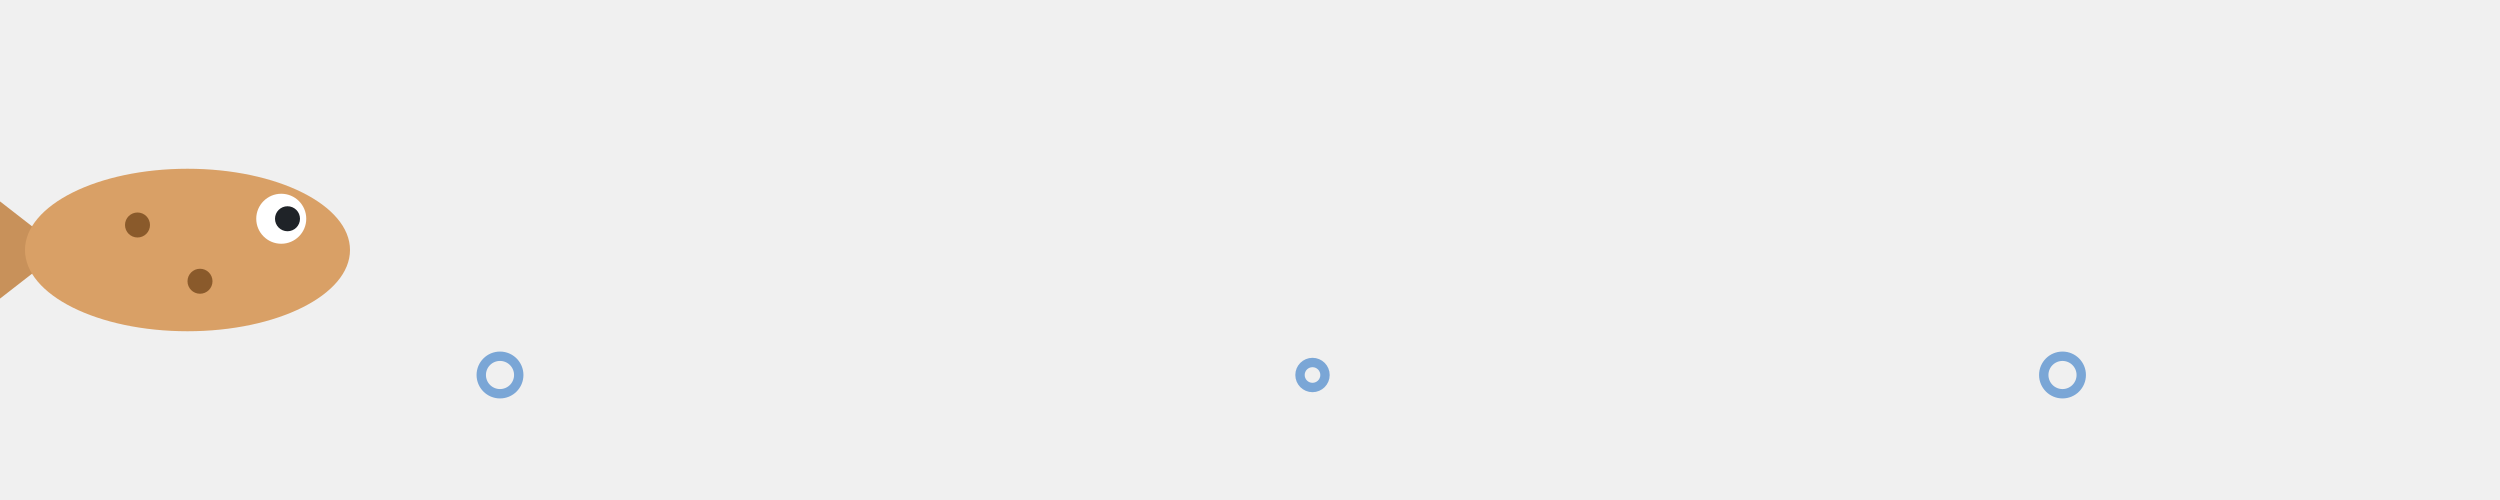
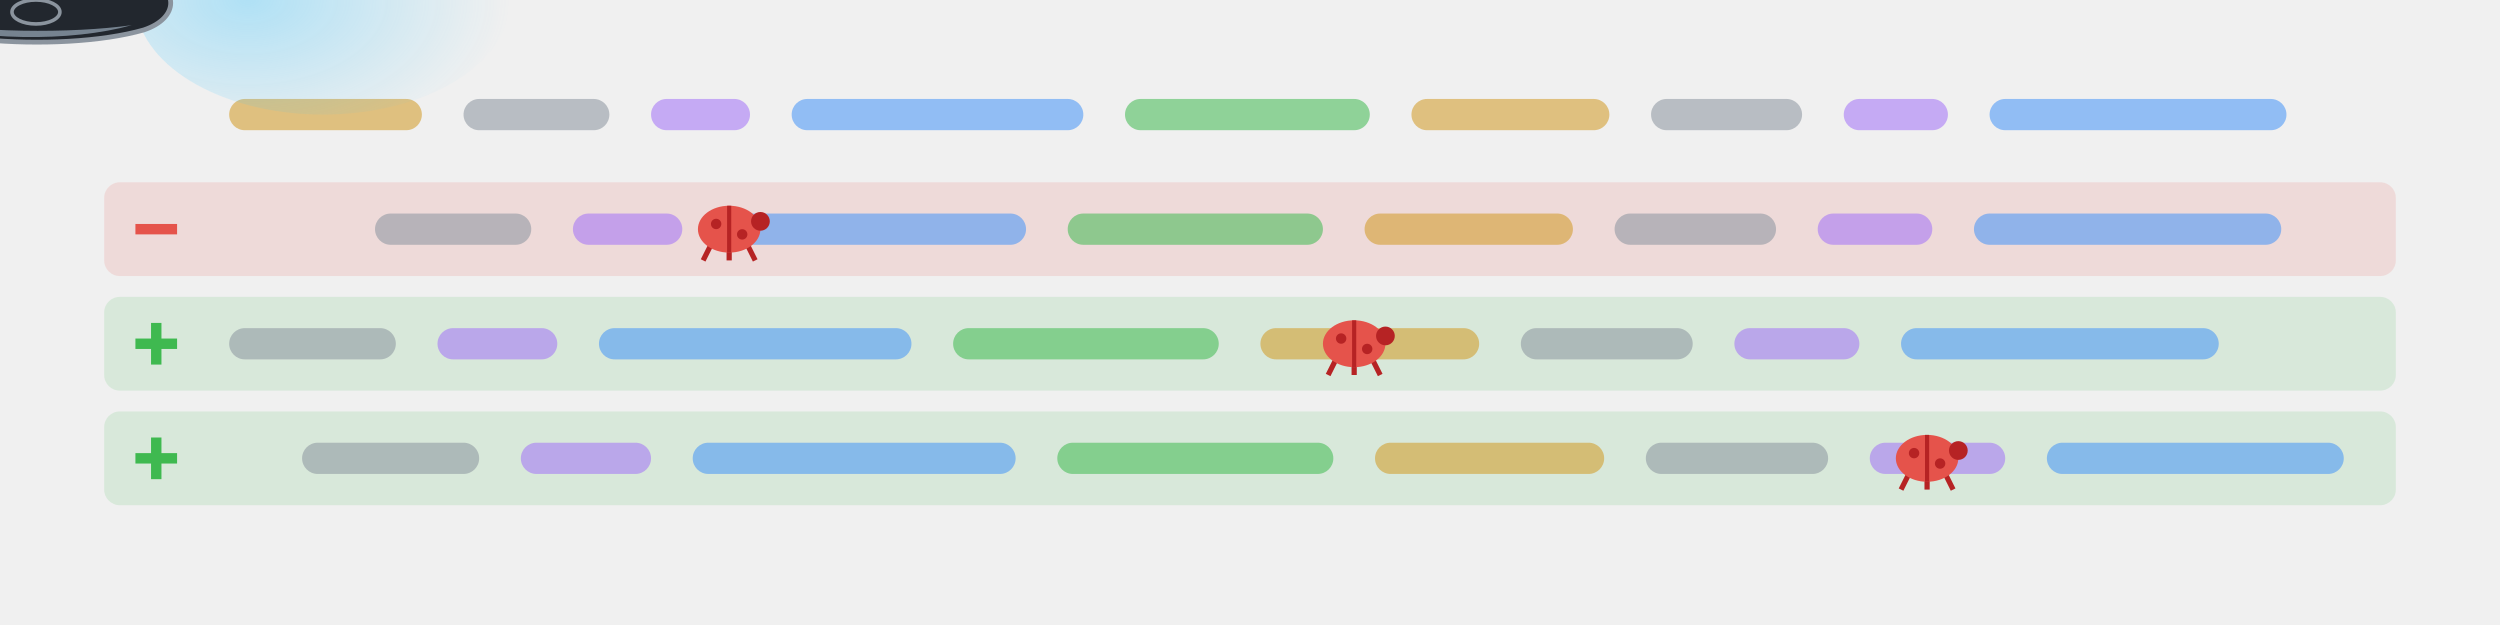
- <svg xmlns="http://www.w3.org/2000/svg" viewBox="0 0 400 80" width="400" height="80" role="img" aria-label="Goby is reviewing">
+ <svg xmlns="http://www.w3.org/2000/svg" viewBox="0 0 480 120" width="480" height="120" role="img" aria-label="Goby is reviewing">
+   <defs>
+     <filter id="glow" x="-20%" y="-50%" width="140%" height="200%">
+       <feGaussianBlur stdDeviation="1.1" result="b" />
+       <feMerge>
+         <feMergeNode in="b" />
+         <feMergeNode in="SourceGraphic" />
+       </feMerge>
+     </filter>
+     <g id="goby">
+       <g>
+         <animateTransform attributeName="transform" type="rotate" values="-14 -21 0;14 -21 0;-14 -21 0" dur="0.5s" repeatCount="indefinite" />
+         <path d="M-21,0 L-33,-8 Q-29,0 -33,8 Z" fill="#22272e" stroke="#8b949e" stroke-width="0.8" />
+         <path d="M-21,-1 L-31,-3.5 L-31,-0.5 Z" fill="#39c5ff" />
+       </g>
+       <path d="M-8,-6 Q-4,-13 2,-7.5 Z M4,-7.8 Q10,-13 15,-6.5 Z" fill="#22272e" stroke="#8b949e" stroke-width="0.8" />
+       <path d="M-22,0 C-18,-7 10,-9 24,-4 C30,-2 30,3 24,5 C10,9 -18,7 -22,0 Z" fill="#22272e" stroke="#8b949e" stroke-width="0.8" />
+       <path d="M-16,3.2 C-4,7 12,7 22,4.2 C12,5.6 -4,5.6 -16,3.2 Z" fill="#768390" />
+       <path d="M-22,-1.5 C-8,-4.5 12,-6 28,-2.6 L28,-0.8 C12,-3.8 -8,-2.4 -22,0.5 Z" fill="#39c5ff" filter="url(#glow)" />
+       <ellipse cx="6" cy="2" rx="4" ry="2" fill="#22272e" stroke="#8b949e" stroke-width="0.6" />
+       <circle cx="20" cy="-3" r="2.7" fill="#ffffff" />
+       <circle cx="20.8" cy="-3" r="1.3" fill="#0d1117" />
+       <ellipse cx="20" cy="-3" rx="2.9" ry="0" fill="#22272e">
+         <animate attributeName="ry" values="0;0;3;0" keyTimes="0;0.92;0.96;1" dur="4s" repeatCount="indefinite" />
+       </ellipse>
+     </g>
+     <g id="full">
+       <g>
+         <animateTransform attributeName="transform" type="rotate" values="-14 -21 0;14 -21 0;-14 -21 0" dur="0.9s" repeatCount="indefinite" />
+         <path d="M-21,0 L-33,-8 Q-29,0 -33,8 Z" fill="#22272e" stroke="#8b949e" stroke-width="0.8" />
+         <path d="M-21,-1 L-31,-3.5 L-31,-0.5 Z" fill="#39c5ff" />
+       </g>
+       <path d="M-8,-6 Q-4,-13 2,-7.5 Z M4,-7.8 Q10,-13 15,-6.5 Z" fill="#22272e" stroke="#8b949e" stroke-width="0.8" />
+       <path d="M-22,0 C-18,-10 8,-13 24,-5 C30,-2 30,4 24,6 C8,18 -16,13 -22,0 Z" fill="#22272e" stroke="#8b949e" stroke-width="0.8" />
+       <ellipse cx="3" cy="7" rx="14" ry="5.5" fill="#768390" />
+       <path d="M-22,-2 C-8,-6.5 12,-8 28,-2.8 L28,-1 C12,-5.6 -8,-4.2 -22,0.2 Z" fill="#39c5ff" filter="url(#glow)" />
+       <ellipse cx="6" cy="2" rx="4" ry="2" fill="#22272e" stroke="#8b949e" stroke-width="0.6" />
+       <circle cx="20" cy="-3" r="2.7" fill="#ffffff" />
+       <circle cx="20.8" cy="-3" r="1.3" fill="#0d1117" />
+       <ellipse cx="20" cy="-3" rx="2.9" ry="0" fill="#22272e">
+         <animate attributeName="ry" values="0;0;3;0" keyTimes="0;0.92;0.96;1" dur="4s" repeatCount="indefinite" />
+       </ellipse>
+     </g>
+     <g id="sleepy">
+       <g>
+         <animateTransform attributeName="transform" type="rotate" values="-14 -21 0;14 -21 0;-14 -21 0" dur="0.9s" repeatCount="indefinite" />
+         <path d="M-21,0 L-33,-8 Q-29,0 -33,8 Z" fill="#22272e" stroke="#8b949e" stroke-width="0.8" />
+         <path d="M-21,-1 L-31,-3.5 L-31,-0.5 Z" fill="#39c5ff" />
+       </g>
+       <path d="M-8,-6 Q-4,-13 2,-7.5 Z M4,-7.8 Q10,-13 15,-6.5 Z" fill="#22272e" stroke="#8b949e" stroke-width="0.8" />
+       <path d="M-22,0 C-18,-10 8,-13 24,-5 C30,-2 30,4 24,6 C8,18 -16,13 -22,0 Z" fill="#22272e" stroke="#8b949e" stroke-width="0.8" />
+       <ellipse cx="3" cy="7" rx="14" ry="5.5" fill="#768390" />
+       <path d="M-22,-2 C-8,-6.5 12,-8 28,-2.8 L28,-1 C12,-5.6 -8,-4.2 -22,0.2 Z" fill="#39c5ff" filter="url(#glow)" />
+       <ellipse cx="6" cy="2" rx="4" ry="2" fill="#22272e" stroke="#8b949e" stroke-width="0.6" />
+       <path d="M17.4,-3 Q20,-1 22.6,-3" stroke="#adbac7" stroke-width="1.2" fill="none" />
+     </g>
+     <g id="bug">
+       <g>
+         <animateTransform attributeName="transform" type="rotate" values="-6;6;-6" dur="0.4s" repeatCount="indefinite" />
+         <path d="M-3,2 l-2,4" stroke="#b62324" stroke-width="1" />
+         <path d="M0,2 l0,4" stroke="#b62324" stroke-width="1" />
+         <path d="M3,2 l2,4" stroke="#b62324" stroke-width="1" />
+         <ellipse cx="0" cy="0" rx="6" ry="4.5" fill="#e5534b" />
+         <path d="M0,-4.5 V4.5" stroke="#b62324" stroke-width="0.8" />
+         <circle cx="-2.5" cy="-1" r="1" fill="#b62324" />
+         <circle cx="2.5" cy="1" r="1" fill="#b62324" />
+         <circle cx="6" cy="-1.5" r="1.8" fill="#b62324" />
+       </g>
+     </g>
+     <radialGradient id="beam" cx="0.3" cy="0.5" r="0.7">
+       <stop offset="0" stop-color="#39c5ff" stop-opacity="0.35" />
+       <stop offset="1" stop-color="#39c5ff" stop-opacity="0" />
+     </radialGradient>
+   </defs>
+   <rect x="20" y="35" width="440" height="18" rx="3" fill="#e5534b" opacity="0.14" />
+   <rect x="26" y="43" width="8" height="2" fill="#e5534b" />
+   <rect x="20" y="57" width="440" height="18" rx="3" fill="#3fb950" opacity="0.14" />
+   <rect x="26" y="65" width="8" height="2" fill="#3fb950" />
+   <rect x="29" y="62" width="2" height="8" fill="#3fb950" />
+   <rect x="20" y="79" width="440" height="18" rx="3" fill="#3fb950" opacity="0.14" />
+   <rect x="26" y="87" width="8" height="2" fill="#3fb950" />
+   <rect x="29" y="84" width="2" height="8" fill="#3fb950" />
+   <rect x="44" y="19" width="37" height="6" rx="3" fill="#d29922" opacity="0.55" />
+   <rect x="89" y="19" width="28" height="6" rx="3" fill="#8b949e" opacity="0.55" />
+   <rect x="125" y="19" width="19" height="6" rx="3" fill="#a371f7" opacity="0.55" />
+   <rect x="152" y="19" width="56" height="6" rx="3" fill="#4493f8" opacity="0.55" />
+   <rect x="216" y="19" width="47" height="6" rx="3" fill="#3fb950" opacity="0.55" />
+   <rect x="271" y="19" width="38" height="6" rx="3" fill="#d29922" opacity="0.55" />
+   <rect x="317" y="19" width="29" height="6" rx="3" fill="#8b949e" opacity="0.55" />
+   <rect x="354" y="19" width="20" height="6" rx="3" fill="#a371f7" opacity="0.55" />
+   <rect x="382" y="19" width="57" height="6" rx="3" fill="#4493f8" opacity="0.55" />
+   <rect x="72" y="41" width="30" height="6" rx="3" fill="#8b949e" opacity="0.55" />
+   <rect x="110" y="41" width="21" height="6" rx="3" fill="#a371f7" opacity="0.55" />
+   <rect x="139" y="41" width="58" height="6" rx="3" fill="#4493f8" opacity="0.55" />
+   <rect x="205" y="41" width="49" height="6" rx="3" fill="#3fb950" opacity="0.55" />
+   <rect x="262" y="41" width="40" height="6" rx="3" fill="#d29922" opacity="0.55" />
+   <rect x="310" y="41" width="31" height="6" rx="3" fill="#8b949e" opacity="0.55" />
+   <rect x="349" y="41" width="22" height="6" rx="3" fill="#a371f7" opacity="0.55" />
+   <rect x="379" y="41" width="59" height="6" rx="3" fill="#4493f8" opacity="0.55" />
+   <rect x="44" y="63" width="32" height="6" rx="3" fill="#8b949e" opacity="0.55" />
+   <rect x="84" y="63" width="23" height="6" rx="3" fill="#a371f7" opacity="0.55" />
+   <rect x="115" y="63" width="60" height="6" rx="3" fill="#4493f8" opacity="0.55" />
+   <rect x="183" y="63" width="51" height="6" rx="3" fill="#3fb950" opacity="0.55" />
+   <rect x="242" y="63" width="42" height="6" rx="3" fill="#d29922" opacity="0.55" />
+   <rect x="292" y="63" width="33" height="6" rx="3" fill="#8b949e" opacity="0.55" />
+   <rect x="333" y="63" width="24" height="6" rx="3" fill="#a371f7" opacity="0.55" />
+   <rect x="365" y="63" width="61" height="6" rx="3" fill="#4493f8" opacity="0.55" />
+   <rect x="58" y="85" width="34" height="6" rx="3" fill="#8b949e" opacity="0.55" />
+   <rect x="100" y="85" width="25" height="6" rx="3" fill="#a371f7" opacity="0.55" />
+   <rect x="133" y="85" width="62" height="6" rx="3" fill="#4493f8" opacity="0.55" />
+   <rect x="203" y="85" width="53" height="6" rx="3" fill="#3fb950" opacity="0.55" />
+   <rect x="264" y="85" width="44" height="6" rx="3" fill="#d29922" opacity="0.55" />
+   <rect x="316" y="85" width="35" height="6" rx="3" fill="#8b949e" opacity="0.55" />
+   <rect x="359" y="85" width="26" height="6" rx="3" fill="#a371f7" opacity="0.55" />
+   <rect x="393" y="85" width="57" height="6" rx="3" fill="#4493f8" opacity="0.55" />
+   <g transform="translate(140 44) scale(1.0)">
+     <use href="#bug" />
+     <animate attributeName="opacity" values="1;1;0;0;1" keyTimes="0;0.31;0.34;0.94;1" dur="7s" repeatCount="indefinite" />
+   </g>
+   <g transform="translate(140 44)" opacity="0">
+     <path d="M0,-9 L2,-2 L9,0 L2,2 L0,9 L-2,2 L-9,0 L-2,-2 Z" fill="#f2cc60" />
+     <animate attributeName="opacity" values="0;0;1;0;0" keyTimes="0;0.31;0.33;0.4;1" dur="7s" repeatCount="indefinite" />
+   </g>
+   <g transform="translate(260 66) scale(1.0)">
+     <use href="#bug" />
+     <animate attributeName="opacity" values="1;1;0;0;1" keyTimes="0;0.52;0.55;0.94;1" dur="7s" repeatCount="indefinite" />
+   </g>
+   <g transform="translate(260 66)" opacity="0">
+     <path d="M0,-9 L2,-2 L9,0 L2,2 L0,9 L-2,2 L-9,0 L-2,-2 Z" fill="#f2cc60" />
+     <animate attributeName="opacity" values="0;0;1;0;0" keyTimes="0;0.52;0.54;0.61;1" dur="7s" repeatCount="indefinite" />
+   </g>
+   <g transform="translate(370 88) scale(1.0)">
+     <use href="#bug" />
+     <animate attributeName="opacity" values="1;1;0;0;1" keyTimes="0;0.71;0.74;0.94;1" dur="7s" repeatCount="indefinite" />
+   </g>
+   <g transform="translate(370 88)" opacity="0">
+     <path d="M0,-9 L2,-2 L9,0 L2,2 L0,9 L-2,2 L-9,0 L-2,-2 Z" fill="#f2cc60" />
+     <animate attributeName="opacity" values="0;0;1;0;0" keyTimes="0;0.71;0.73;0.8;1" dur="7s" repeatCount="indefinite" />
+   </g>
  <g>
-     <animateTransform attributeName="transform" type="translate" from="-70 0" to="420 0" dur="4s" repeatCount="indefinite" />
-     <path d="M10 40 L-8 26 L-4 40 L-8 54 Z" fill="#c8915a" />
-     <ellipse cx="30" cy="40" rx="26" ry="13" fill="#d9a066" />
-     <circle cx="22" cy="36" r="2" fill="#8a5a2b" />
-     <circle cx="32" cy="45" r="2" fill="#8a5a2b" />
-     <circle cx="45" cy="35" r="4" fill="#ffffff" />
-     <circle cx="46" cy="35" r="2" fill="#1f2328" />
-   </g>
-   <g fill="none" stroke="#7aa6d6" stroke-width="1.5">
-     <circle cx="80" cy="60" r="3">
-       <animate attributeName="cy" from="70" to="5" dur="3s" repeatCount="indefinite" />
-     </circle>
-     <circle cx="210" cy="60" r="2">
-       <animate attributeName="cy" from="72" to="5" dur="2.5s" begin="1s" repeatCount="indefinite" />
-     </circle>
-     <circle cx="330" cy="60" r="3">
-       <animate attributeName="cy" from="70" to="5" dur="3.5s" begin="0.5s" repeatCount="indefinite" />
-     </circle>
+     <animateMotion path="M-50,40 C40,40 100,44 140,44 S220,66 260,66 S330,88 370,88 S460,84 540,84" dur="7s" rotate="auto" repeatCount="indefinite" />
+     <ellipse cx="62" cy="0" rx="36" ry="22" fill="url(#beam)" />
+     <use href="#goby" transform="scale(1.15)" />
  </g>
</svg>
